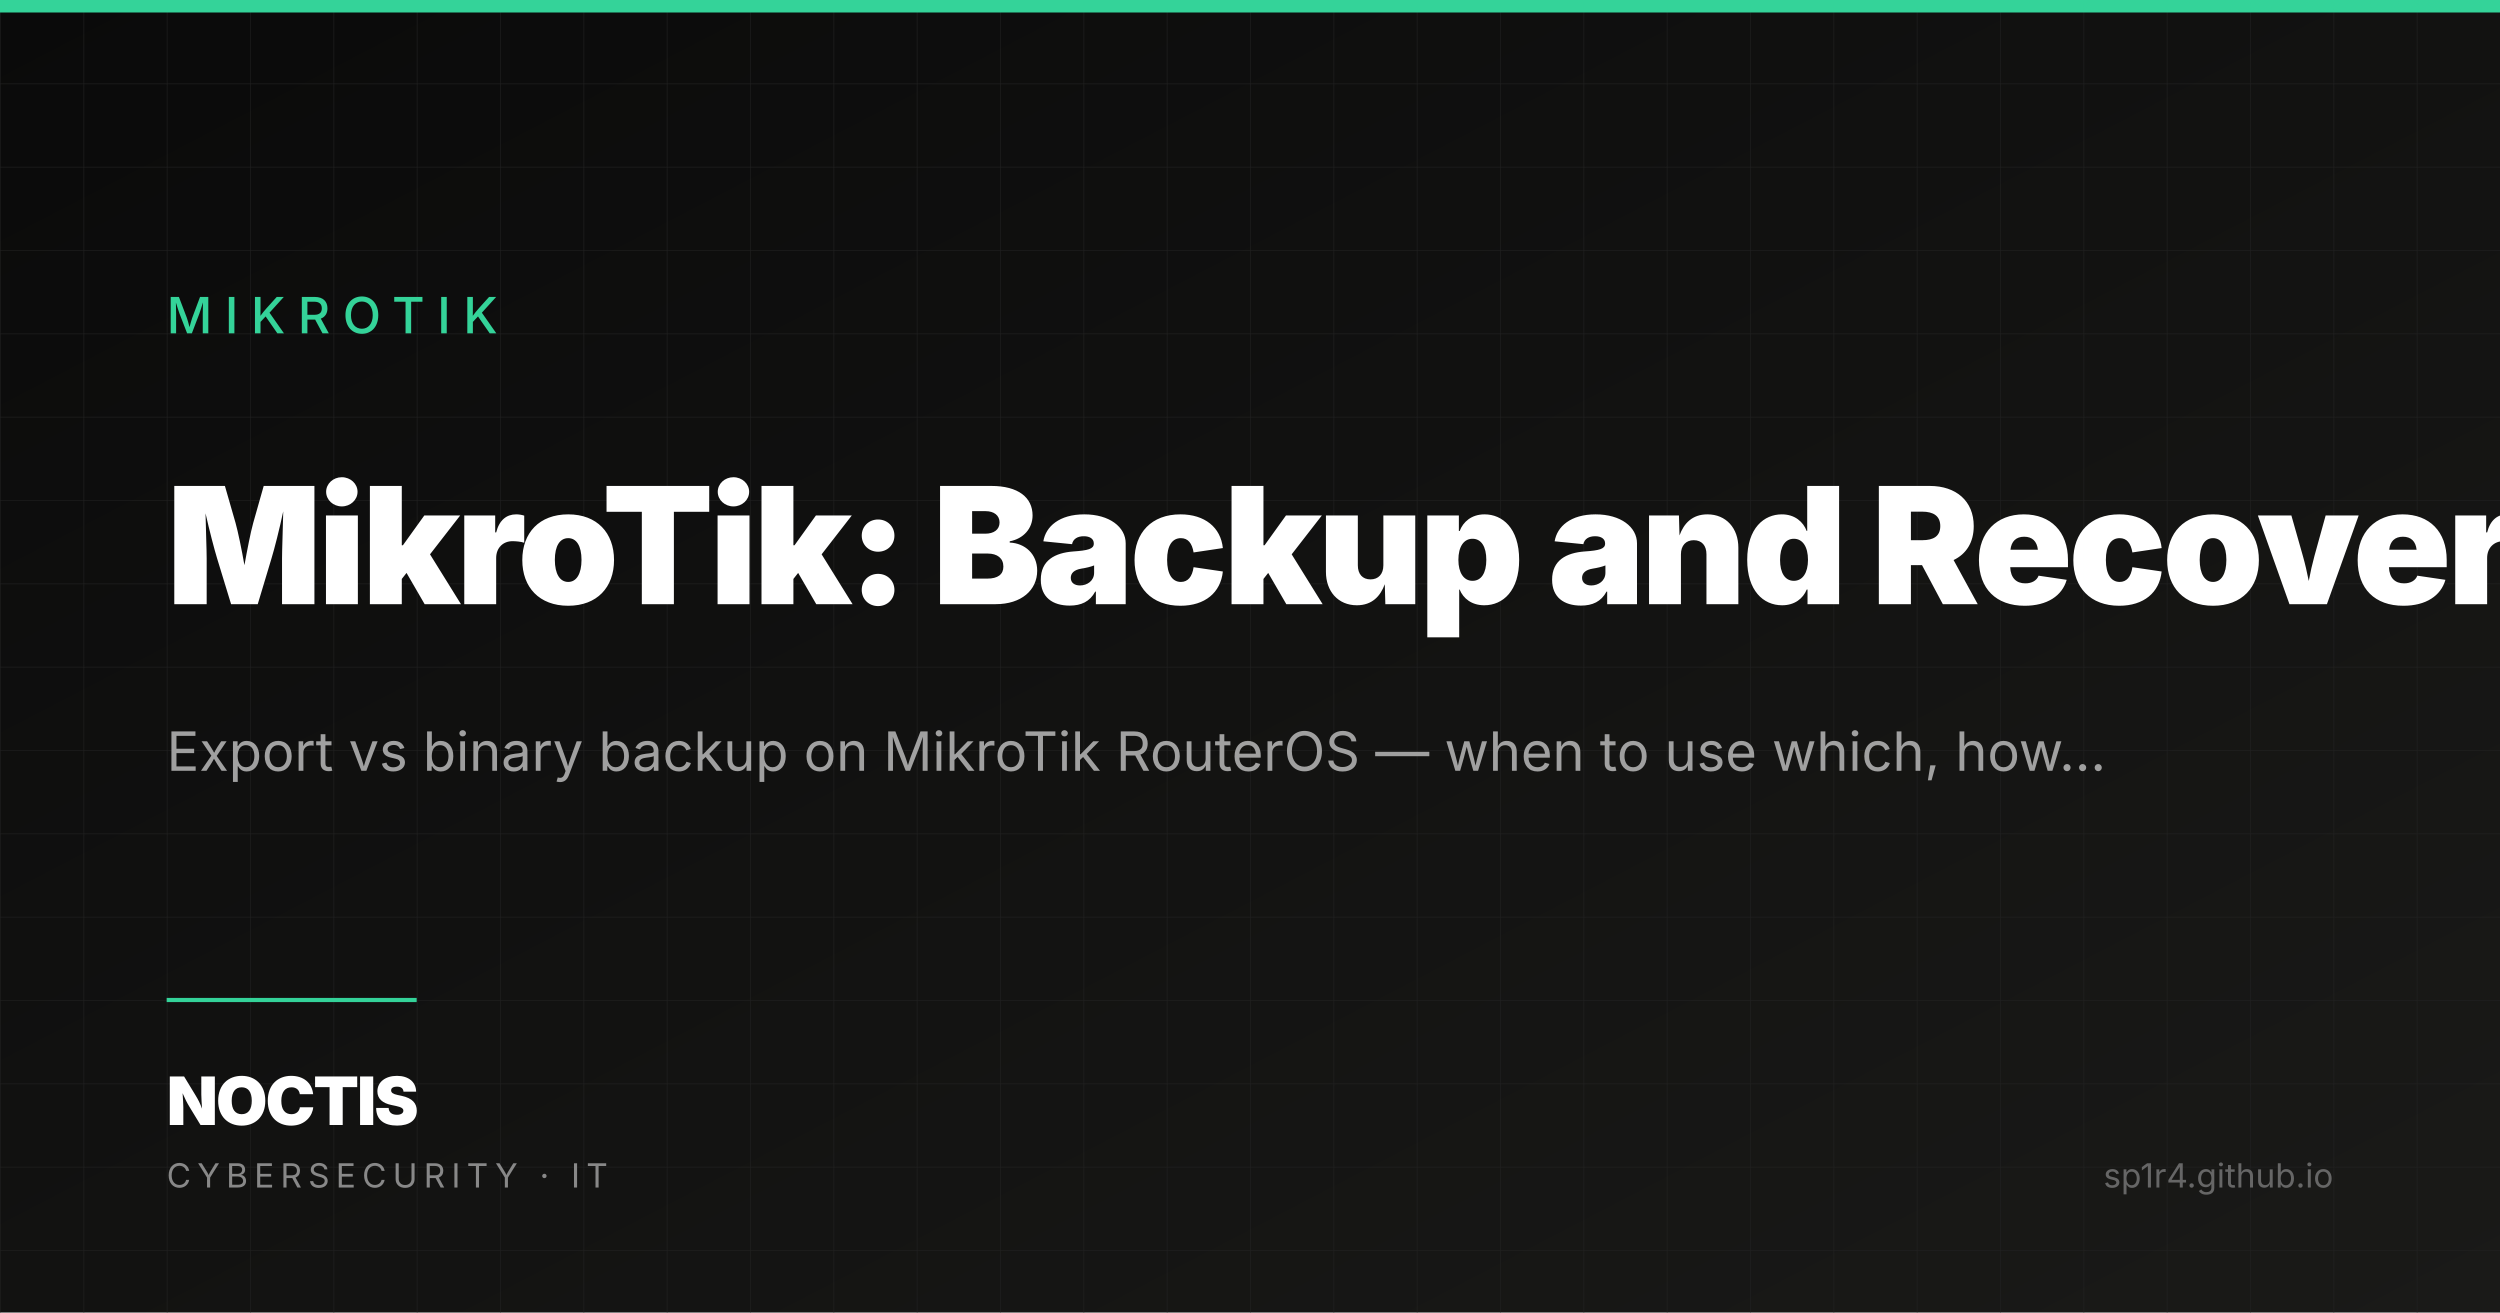
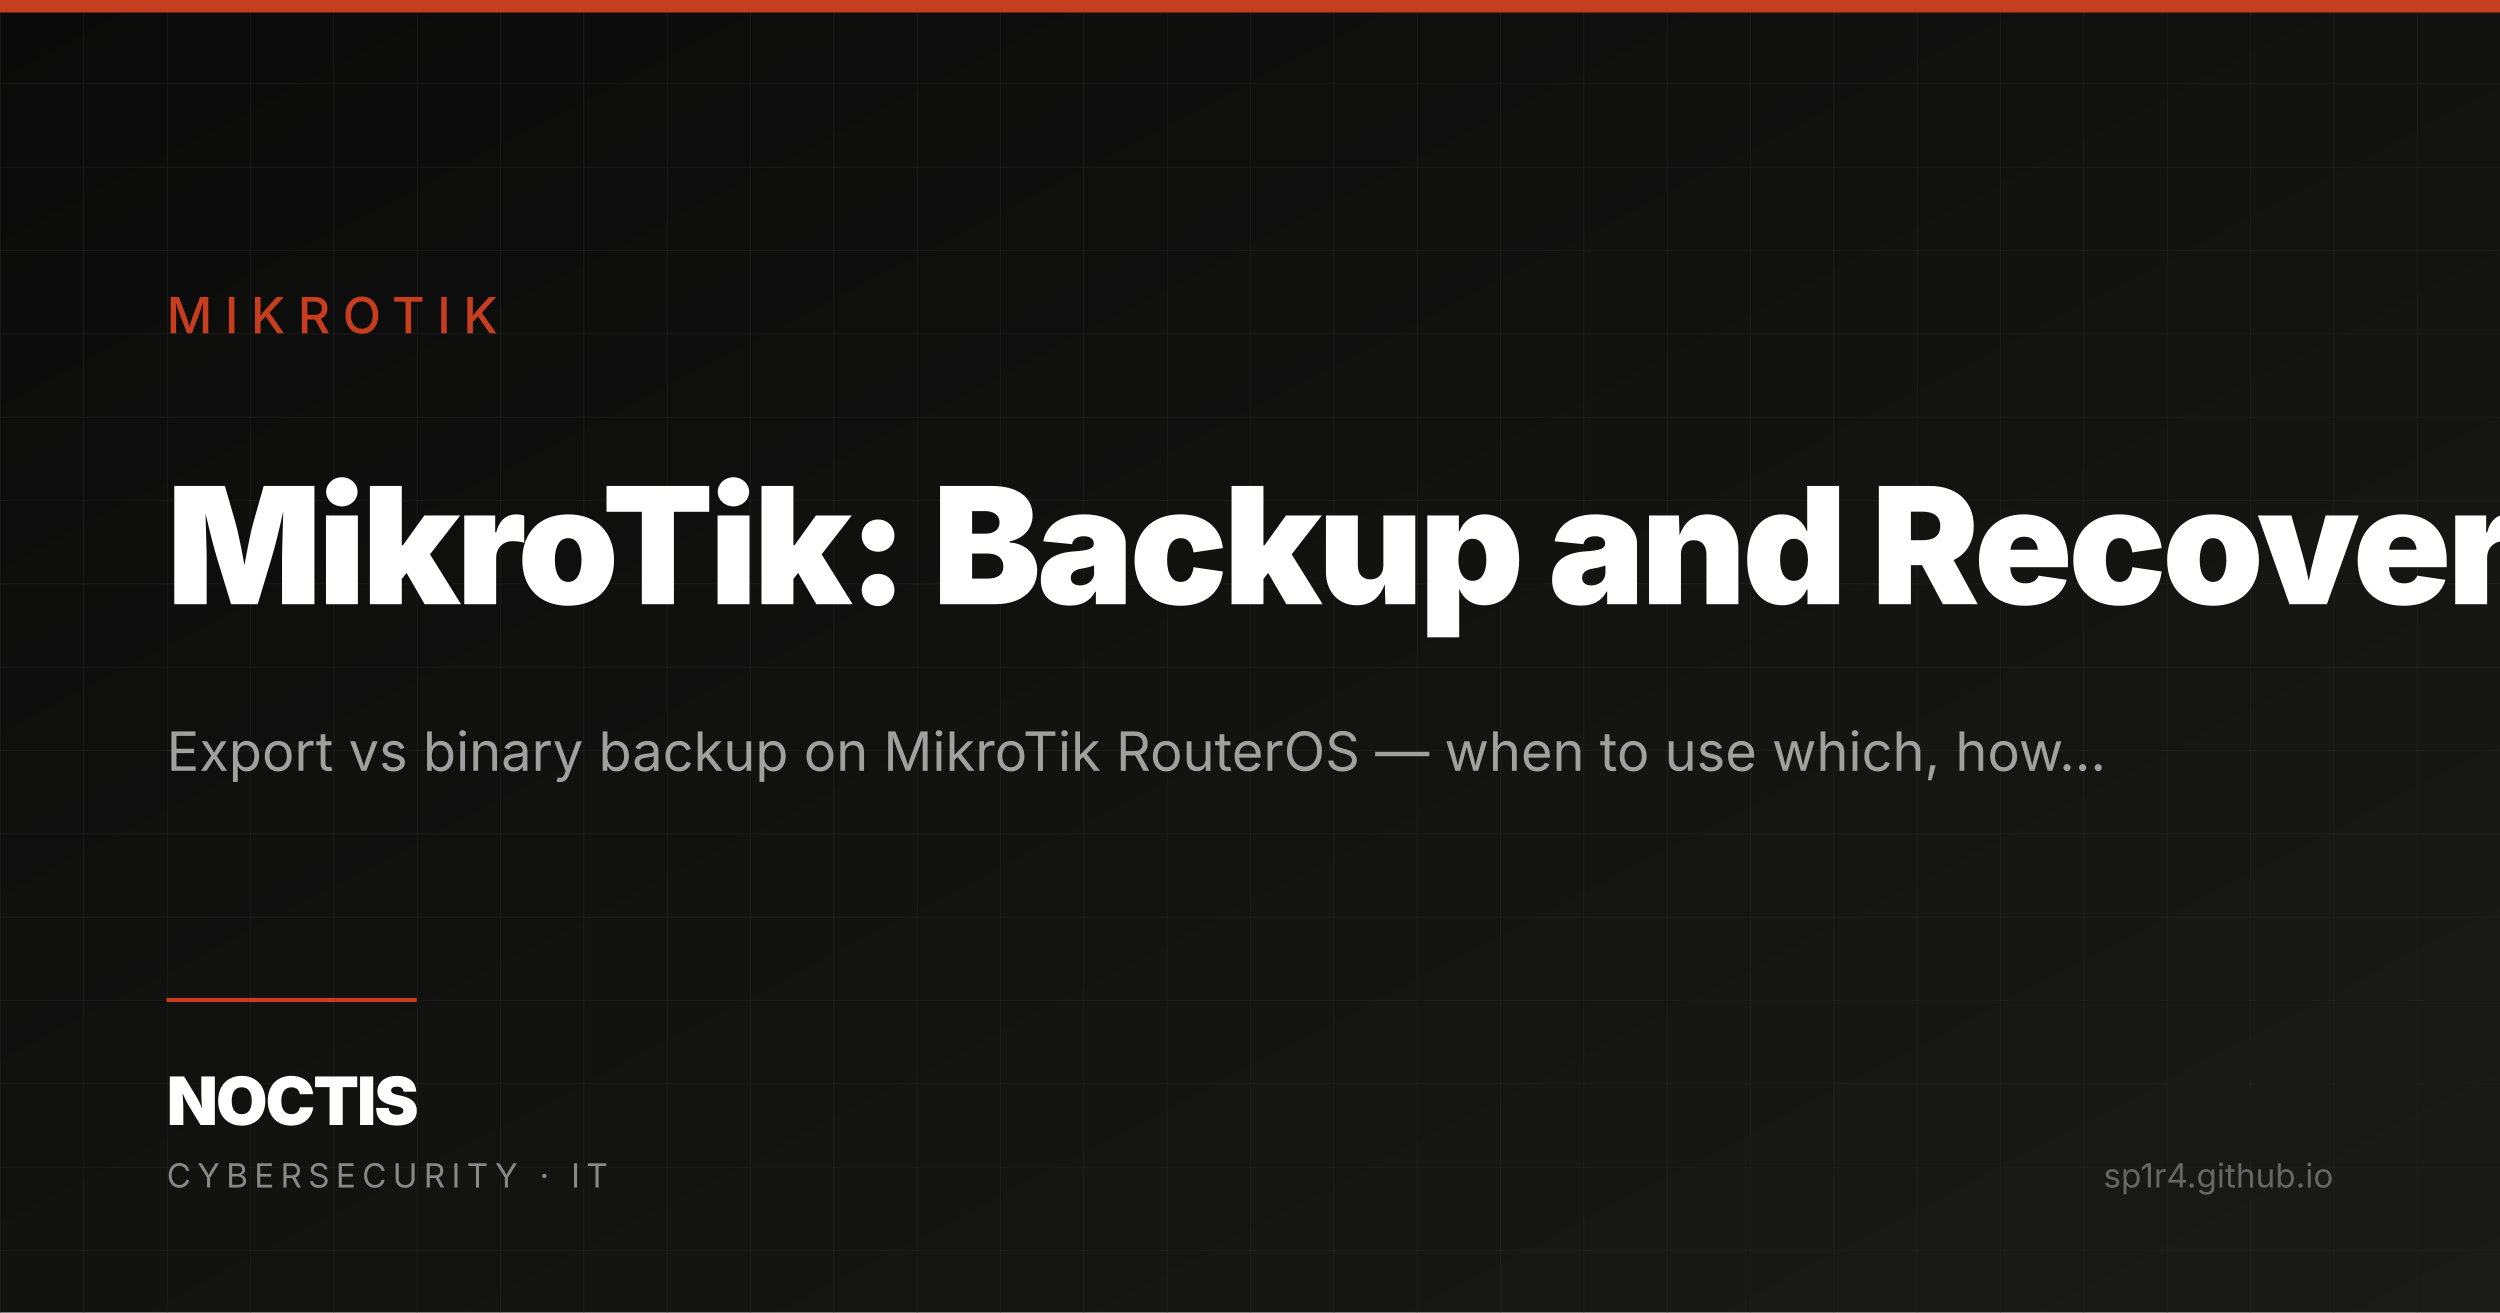
<svg xmlns="http://www.w3.org/2000/svg" viewBox="0 0 1200 630" width="1200" height="630">
  <defs>
    <linearGradient id="bg" x1="0" y1="0" x2="1" y2="1">
      <stop offset="0%" stop-color="#0a0a0a" />
      <stop offset="100%" stop-color="#1a1a18" />
    </linearGradient>
    <pattern id="grid" width="40" height="40" patternUnits="userSpaceOnUse">
      <path d="M 40 0 L 0 0 0 40" fill="none" stroke="#222" stroke-width="0.5" />
    </pattern>
  </defs>
  <rect width="1200" height="630" fill="url(#bg)" />
  <rect width="1200" height="630" fill="url(#grid)" />
-   <rect x="0" y="0" width="1200" height="6" fill="#34d399" />
-   <text x="80" y="160" font-family="Inter, Helvetica, Arial, sans-serif" font-size="24" font-weight="500" fill="#34d399" letter-spacing="6">MIKROTIK</text>
+   <rect x="0" y="0" width="1200" height="6" fill="#c63d1f" />
+   <text x="80" y="160" font-family="Inter, Helvetica, Arial, sans-serif" font-size="24" font-weight="500" fill="#c63d1f" letter-spacing="6">MIKROTIK</text>
  <text x="80" y="290" font-family="Inter, Helvetica, Arial, sans-serif" font-size="78" font-weight="900" fill="#ffffff" letter-spacing="-2">MikroTik: Backup and Recovery</text>
  <text x="80" y="370" font-family="Inter, Helvetica, Arial, sans-serif" font-size="26" font-weight="400" fill="#a0a0a0">Export vs binary backup on MikroTik RouterOS — when to use which, how…</text>
-   <line x1="80" y1="480" x2="200" y2="480" stroke="#34d399" stroke-width="2" />
+   <line x1="80" y1="480" x2="200" y2="480" stroke="#c63d1f" stroke-width="2" />
  <text x="80" y="540" font-family="Inter, Helvetica, Arial, sans-serif" font-size="32" font-weight="900" fill="#ffffff" letter-spacing="-1">NOCTIS</text>
  <text x="80" y="570" font-family="Inter, Helvetica, Arial, sans-serif" font-size="16" font-weight="400" fill="#888" letter-spacing="3">CYBERSECURITY · IT</text>
  <text x="1120" y="570" font-family="Inter, Helvetica, Arial, sans-serif" font-size="16" font-weight="400" fill="#666" text-anchor="end">sp1r4.github.io</text>
</svg>
